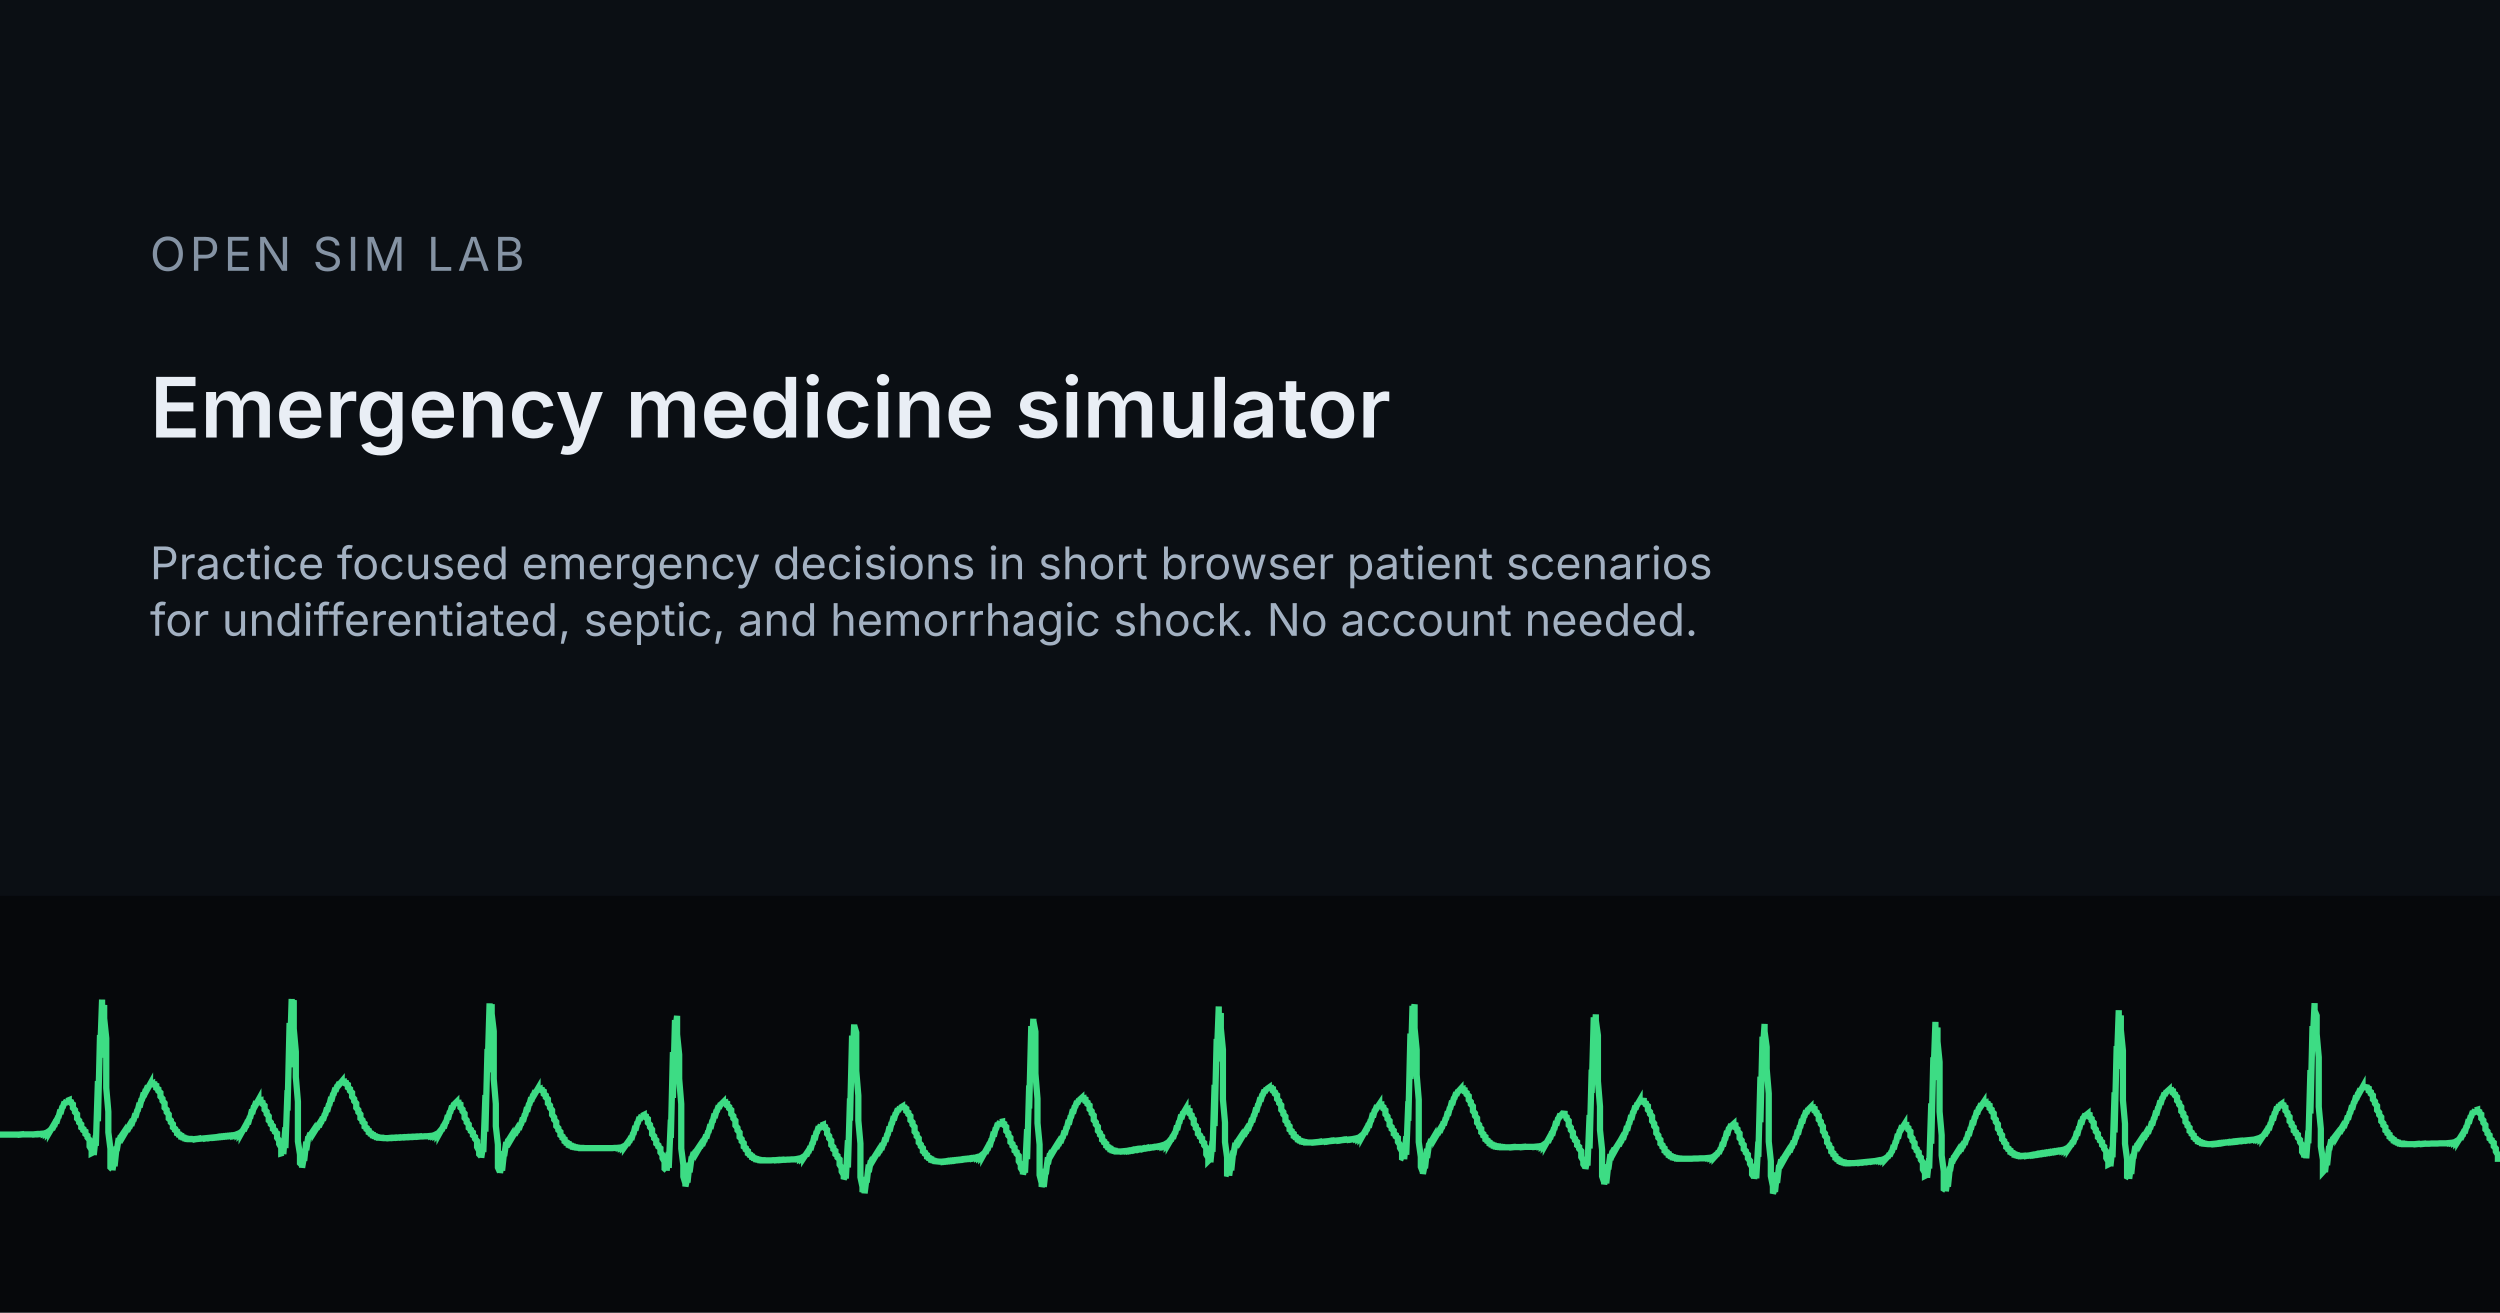
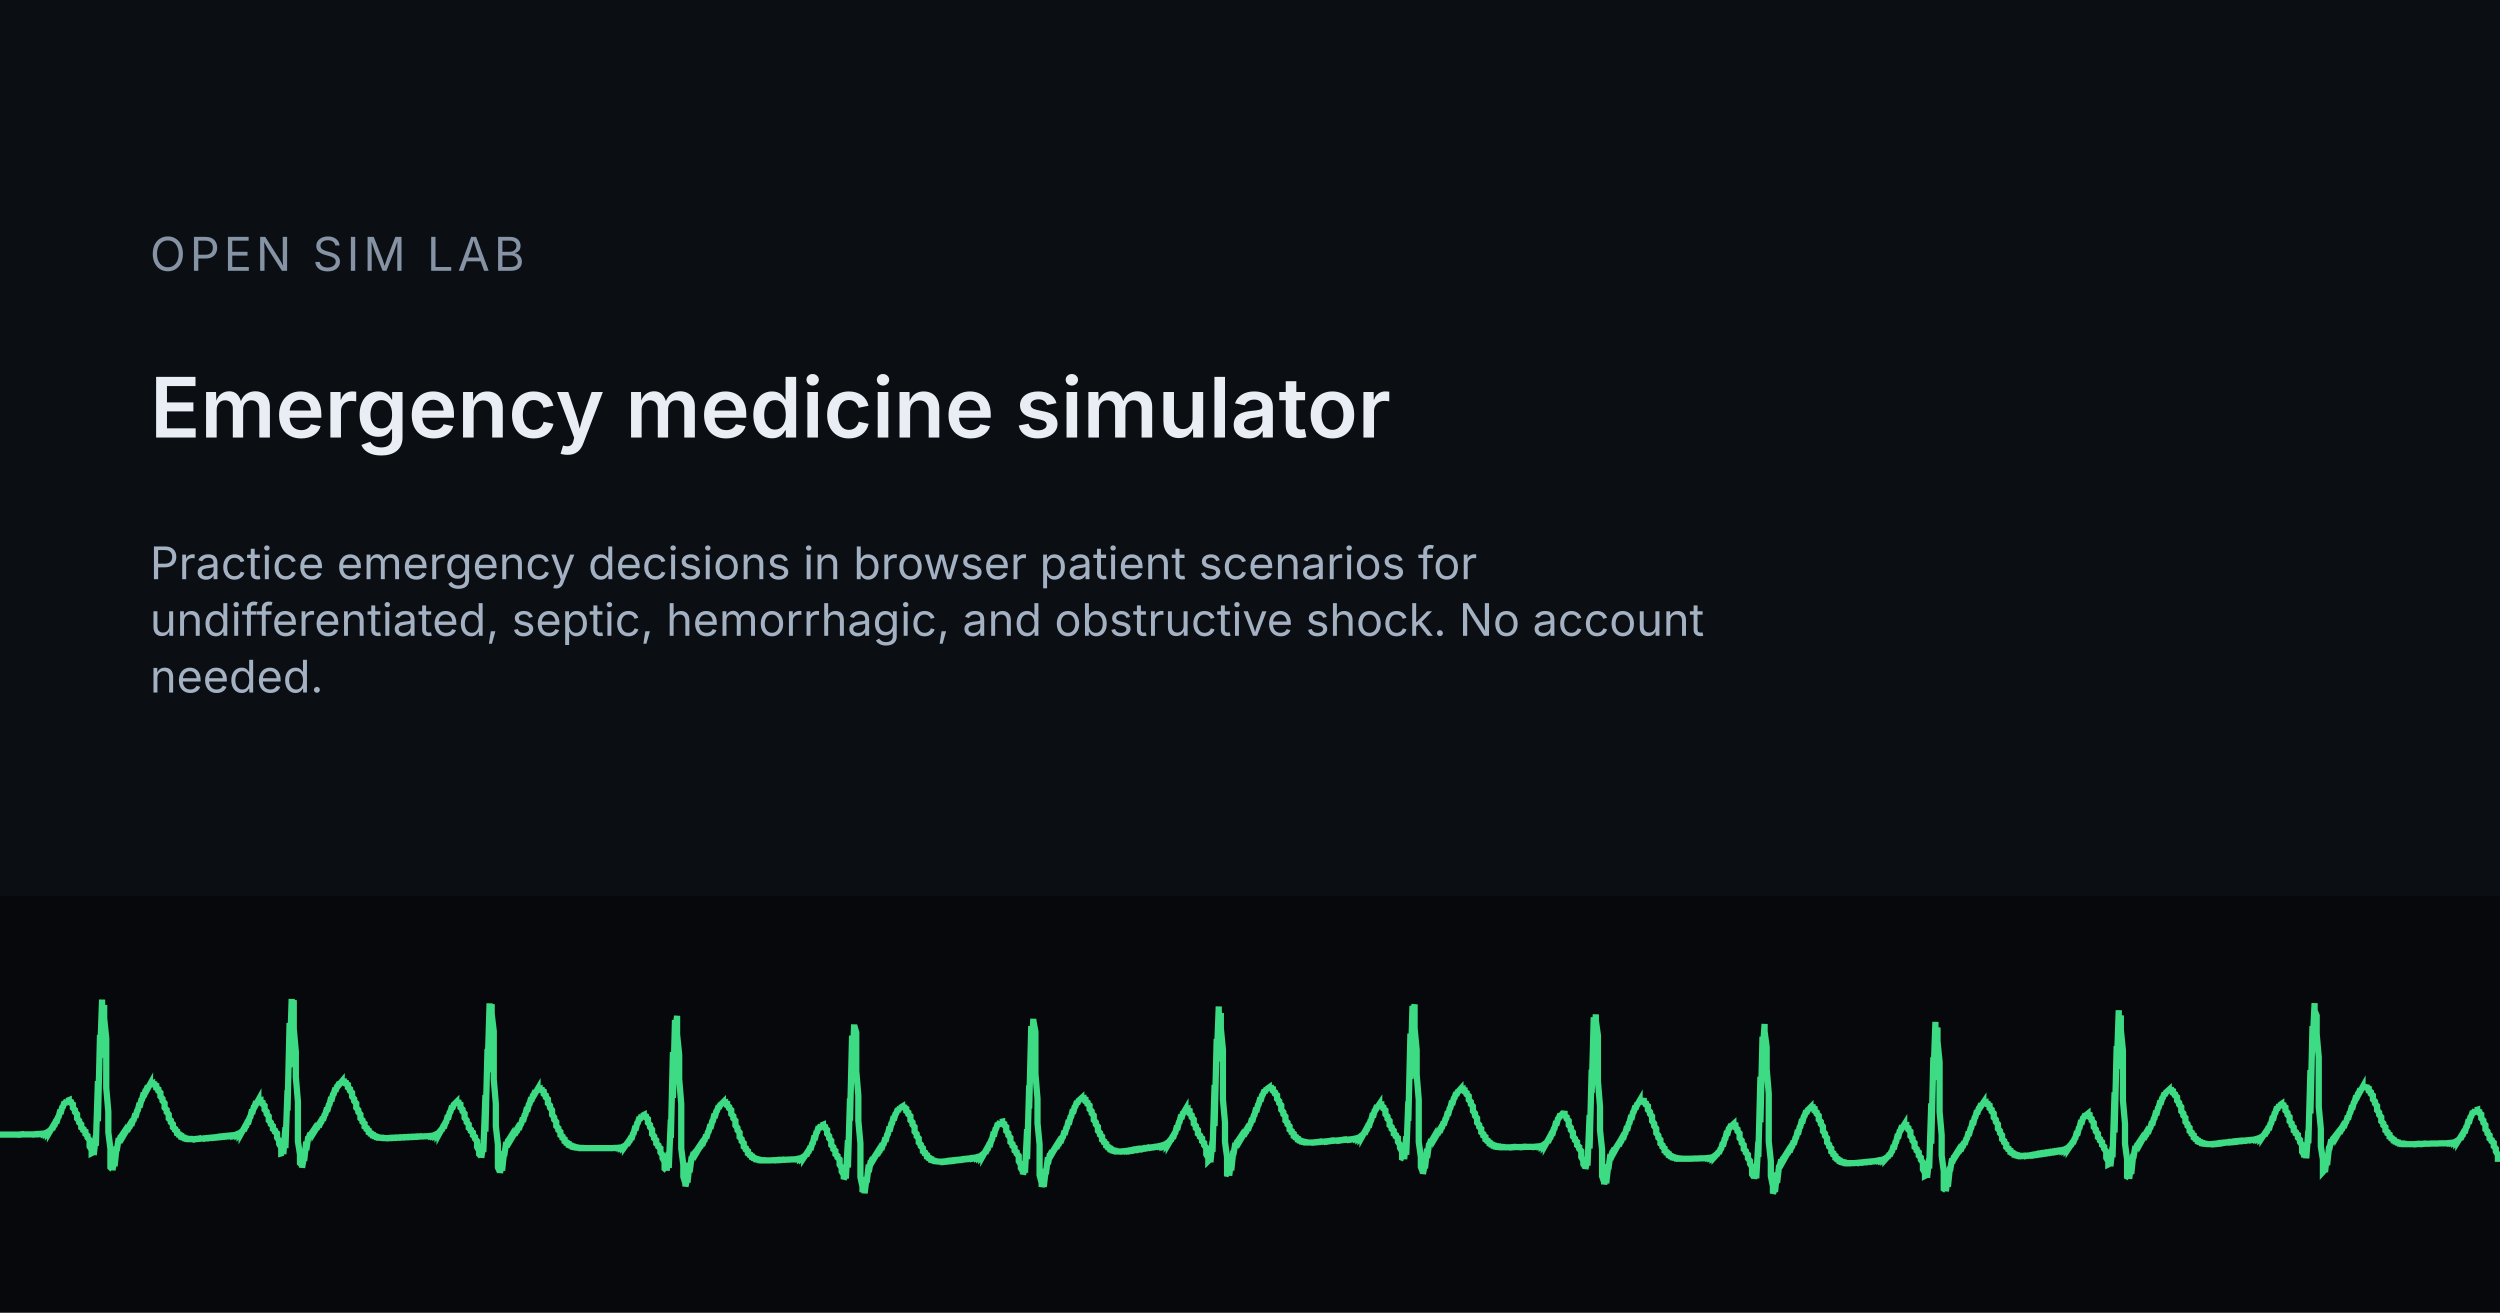
<svg xmlns="http://www.w3.org/2000/svg" width="1200" height="630" viewBox="0 0 1200 630">
  <rect width="1200" height="630" fill="#0B0F14" />
  <rect x="0" y="430" width="1200" height="200" fill="#06080B" />
  <g transform="translate(0 455)">
    <path d="M0 89.6 L0 89.6 L1 89.6 L1 89.6 L2 89.6 L2 89.6 L3 89.6 L3 89.6 L4 89.6 L4 89.6 L5 89.6 L5 89.6 L6 89.6 L6 89.6 L7 89.6 L7 89.6 L8 89.6 L8 89.6 L9 89.6 L9 89.6 L10 89.5 L10 89.6 L11 89.5 L11 89.5 L12 89.5 L12 89.5 L13 89.5 L13 89.5 L14 89.5 L14 89.5 L15 89.5 L15 89.5 L16 89.5 L16 89.5 L17 89.4 L17 89.5 L18 89.4 L18 89.4 L19 89.3 L19 89.4 L20 89.3 L20 89.3 L21 89.1 L21 89.2 L22 88.8 L22 89.0 L23 88.3 L23 88.7 L24 87.6 L24 88.0 L25 86.3 L25 87.2 L26 85.0 L26 85.7 L27 82.6 L27 84.2 L28 80.7 L28 81.6 L29 77.7 L29 79.7 L30 75.9 L30 76.8 L31 73.9 L31 75.1 L32 73.2 L32 73.5 L33 73.1 L33 73.5 L34 73.9 L34 74.4 L35 75.1 L35 76.8 L36 77.8 L36 78.8 L37 79.8 L37 81.9 L38 82.9 L38 83.8 L39 84.7 L39 86.2 L40 86.9 L40 87.5 L41 88.1 L41 89.3 L42 90.1 L42 91.0 L43 92.2 L43 95.3 L44 97.0 L44 98.5 L45 98.0 L45 99.4 L46 90.1 L46 95.0 L47 63.9 L47 83.2 L48 41.8 L48 52.7 L49 24.8 L49 32.7 L50 27.4 L50 33.8 L51 43.4 L51 67.2 L52 78.6 L52 88.5 L53 96.4 L53 105.3 L54 106.3 L54 106.7 L55 99.9 L55 104.8 L56 95.3 L56 97.4 L57 91.3 L57 93.5 L58 90.2 L58 90.7 L59 89.2 L59 89.8 L60 88.4 L60 88.8 L61 87.1 L61 88.0 L62 85.9 L62 86.5 L63 83.9 L63 85.3 L64 82.2 L64 83.1 L65 79.5 L65 81.4 L66 77.5 L66 78.5 L67 74.4 L67 76.5 L68 72.3 L68 73.4 L69 69.5 L69 71.4 L70 67.9 L70 68.7 L71 66.2 L71 67.3 L72 65.5 L72 65.7 L73 65.2 L73 65.3 L74 65.4 L74 65.7 L75 66.1 L75 67.2 L76 67.8 L76 68.6 L77 69.5 L77 71.3 L78 72.4 L78 73.4 L79 74.5 L79 76.7 L80 77.7 L80 78.8 L81 79.9 L81 81.9 L82 82.8 L82 83.7 L83 84.6 L83 86.1 L84 86.8 L84 87.4 L85 88.0 L85 89.0 L86 89.4 L86 89.8 L87 90.1 L87 90.7 L88 90.9 L88 91.1 L89 91.3 L89 91.5 L90 91.6 L90 91.7 L91 91.7 L91 91.8 L92 91.8 L92 91.8 L93 91.8 L93 91.8 L94 91.7 L94 91.8 L95 91.6 L95 91.7 L96 91.6 L96 91.6 L97 91.5 L97 91.5 L98 91.4 L98 91.4 L99 91.3 L99 91.4 L100 91.2 L100 91.2 L101 91.1 L101 91.2 L102 91.0 L102 91.0 L103 90.9 L103 91.0 L104 90.8 L104 90.9 L105 90.7 L105 90.8 L106 90.6 L106 90.7 L107 90.5 L107 90.6 L108 90.4 L108 90.5 L109 90.3 L109 90.4 L110 90.2 L110 90.3 L111 90.1 L111 90.2 L112 90.0 L112 90.1 L113 89.7 L113 89.9 L114 89.5 L114 89.6 L115 88.9 L115 89.3 L116 88.2 L116 88.6 L117 86.8 L117 87.8 L118 85.4 L118 86.1 L119 82.8 L119 84.6 L120 80.8 L120 81.8 L121 77.6 L121 79.7 L122 75.7 L122 76.6 L123 73.7 L123 74.9 L124 73.1 L124 73.3 L125 73.1 L125 73.7 L126 74.2 L126 74.9 L127 75.7 L127 77.6 L128 78.6 L128 79.7 L129 80.8 L129 82.8 L130 83.8 L130 84.6 L131 85.5 L131 86.9 L132 87.6 L132 88.3 L133 89.0 L133 91.1 L134 92.5 L134 94.1 L135 95.8 L135 98.6 L136 98.3 L136 99.0 L137 86.1 L137 96.1 L138 68.3 L138 78.1 L139 36.0 L139 57.3 L140 24.5 L140 28.4 L141 25.1 L141 38.8 L142 49.9 L142 62.0 L143 73.8 L143 92.9 L144 99.2 L144 103.3 L145 104.3 L145 105.5 L146 99.7 L146 102.2 L147 93.0 L147 97.1 L148 90.5 L148 91.6 L149 88.9 L149 89.8 L150 88.3 L150 88.6 L151 87.3 L151 88.0 L152 86.4 L152 86.9 L153 84.8 L153 85.9 L154 83.5 L154 84.2 L155 81.2 L155 82.8 L156 79.5 L156 80.4 L157 76.7 L157 78.6 L158 74.7 L158 75.7 L159 71.6 L159 73.6 L160 69.7 L160 70.7 L161 67.2 L161 68.9 L162 65.9 L162 66.5 L163 64.6 L163 65.4 L164 64.2 L164 64.3 L165 64.2 L165 64.4 L166 64.7 L166 65.2 L167 65.7 L167 67.0 L168 67.7 L168 68.6 L169 69.5 L169 71.4 L170 72.5 L170 73.5 L171 74.6 L171 76.7 L172 77.8 L172 78.8 L173 79.9 L173 81.8 L174 82.7 L174 83.5 L175 84.3 L175 85.8 L176 86.4 L176 87.0 L177 87.6 L177 88.5 L178 88.9 L178 89.3 L179 89.6 L179 90.1 L180 90.3 L180 90.5 L181 90.7 L181 90.9 L182 91.0 L182 91.1 L183 91.1 L183 91.2 L184 91.3 L184 91.3 L185 91.3 L185 91.3 L186 91.3 L186 91.3 L187 91.2 L187 91.3 L188 91.2 L188 91.2 L189 91.1 L189 91.2 L190 91.1 L190 91.1 L191 91.0 L191 91.1 L192 91.0 L192 91.0 L193 90.9 L193 91.0 L194 90.9 L194 90.9 L195 90.8 L195 90.9 L196 90.8 L196 90.8 L197 90.7 L197 90.8 L198 90.7 L198 90.7 L199 90.6 L199 90.7 L200 90.6 L200 90.6 L201 90.5 L201 90.6 L202 90.5 L202 90.5 L203 90.5 L203 90.5 L204 90.4 L204 90.4 L205 90.4 L205 90.4 L206 90.3 L206 90.3 L207 90.2 L207 90.3 L208 90.0 L208 90.1 L209 89.6 L209 89.9 L210 89.2 L210 89.4 L211 88.2 L211 88.9 L212 87.1 L212 87.7 L213 85.0 L213 86.5 L214 83.3 L214 84.2 L215 80.3 L215 82.3 L216 78.3 L216 79.3 L217 75.8 L217 77.4 L218 74.6 L218 75.1 L219 74.1 L219 74.3 L220 74.3 L220 74.6 L221 75.1 L221 76.6 L222 77.5 L222 78.4 L223 79.5 L223 81.6 L224 82.7 L224 83.7 L225 84.7 L225 86.4 L226 87.2 L226 87.9 L227 88.6 L227 89.9 L228 90.7 L228 91.6 L229 92.7 L229 95.6 L230 97.4 L230 99.0 L231 100.1 L231 100.7 L232 94.1 L232 98.0 L233 70.6 L233 88.2 L234 48.5 L234 59.7 L235 26.6 L235 38.3 L236 27.0 L236 31.6 L237 40.0 L237 63.0 L238 74.9 L238 85.6 L239 94.4 L239 105.4 L240 107.6 L240 108.0 L241 102.4 L241 106.9 L242 97.6 L242 99.9 L243 93.2 L243 95.7 L244 91.9 L244 92.5 L245 90.9 L245 91.5 L246 90.2 L246 90.6 L247 88.9 L247 89.8 L248 87.8 L248 88.4 L249 85.8 L249 87.2 L250 84.2 L250 85.0 L251 81.5 L251 83.4 L252 79.6 L252 80.6 L253 76.5 L253 78.6 L254 74.5 L254 75.5 L255 71.8 L255 73.6 L256 70.2 L256 71.0 L257 68.5 L257 69.6 L258 67.9 L258 68.2 L259 67.8 L259 67.9 L260 68.1 L260 68.4 L261 68.9 L261 70.1 L262 70.8 L262 71.7 L263 72.6 L263 74.6 L264 75.6 L264 76.7 L265 77.9 L265 80.1 L266 81.3 L266 82.4 L267 83.5 L267 85.5 L268 86.5 L268 87.4 L269 88.3 L269 89.8 L270 90.5 L270 91.2 L271 91.8 L271 92.8 L272 93.3 L272 93.7 L273 94.0 L273 94.6 L274 94.8 L274 95.0 L275 95.2 L275 95.5 L276 95.6 L276 95.7 L277 95.8 L277 95.9 L278 96.0 L278 96.0 L279 96.0 L279 96.1 L280 96.1 L280 96.1 L281 96.1 L281 96.1 L282 96.1 L282 96.1 L283 96.1 L283 96.1 L284 96.1 L284 96.1 L285 96.1 L285 96.1 L286 96.1 L286 96.1 L287 96.1 L287 96.1 L288 96.1 L288 96.1 L289 96.1 L289 96.1 L290 96.1 L290 96.1 L291 96.1 L291 96.1 L292 96.1 L292 96.1 L293 96.1 L293 96.1 L294 96.1 L294 96.1 L295 96.0 L295 96.0 L296 96.0 L296 96.0 L297 95.9 L297 96.0 L298 95.8 L298 95.9 L299 95.4 L299 95.7 L300 94.9 L300 95.2 L301 93.8 L301 94.6 L302 92.7 L302 93.3 L303 90.5 L303 92.1 L304 88.6 L304 89.6 L305 85.5 L305 87.6 L306 83.5 L306 84.5 L307 81.2 L307 82.7 L308 80.3 L308 80.7 L309 80.2 L309 80.4 L310 80.8 L310 81.4 L311 82.1 L311 83.9 L312 84.9 L312 86.0 L313 87.2 L313 89.4 L314 90.4 L314 91.4 L315 92.3 L315 93.9 L316 94.7 L316 95.4 L317 96.2 L317 98.1 L318 99.4 L318 100.9 L319 102.6 L319 105.9 L320 106.8 L320 106.9 L321 98.0 L321 105.6 L322 82.4 L322 91.2 L323 50.0 L323 72.0 L324 34.6 L324 40.8 L325 32.6 L325 41.5 L326 51.2 L326 62.8 L327 74.9 L327 96.3 L328 104.2 L328 109.8 L329 113.1 L329 114.5 L330 110.3 L330 112.6 L331 103.1 L331 107.7 L332 100.2 L332 101.4 L333 98.1 L333 99.3 L334 97.4 L334 97.8 L335 96.3 L335 97.1 L336 95.4 L336 95.9 L337 93.6 L337 94.9 L338 92.2 L338 92.9 L339 89.7 L339 91.4 L340 87.8 L340 88.7 L341 84.7 L341 86.8 L342 82.6 L342 83.7 L343 79.6 L343 81.6 L344 77.8 L344 78.7 L345 75.7 L345 77.0 L346 74.7 L346 75.2 L347 74.2 L347 74.4 L348 74.2 L348 74.4 L349 74.7 L349 75.6 L350 76.3 L350 77.0 L351 77.8 L351 79.7 L352 80.7 L352 81.8 L353 82.9 L353 85.2 L354 86.4 L354 87.5 L355 88.6 L355 90.8 L356 91.8 L356 92.8 L357 93.7 L357 95.4 L358 96.1 L358 96.8 L359 97.5 L359 98.6 L360 99.1 L360 99.5 L361 99.9 L361 100.5 L362 100.8 L362 101.0 L363 101.2 L363 101.5 L364 101.6 L364 101.7 L365 101.8 L365 101.9 L366 101.9 L366 102.0 L367 102.0 L367 102.0 L368 102.0 L368 102.0 L369 102.0 L369 102.0 L370 102.0 L370 102.0 L371 101.9 L371 101.9 L372 101.9 L372 101.9 L373 101.8 L373 101.9 L374 101.8 L374 101.8 L375 101.7 L375 101.8 L376 101.7 L376 101.7 L377 101.7 L377 101.7 L378 101.6 L378 101.6 L379 101.6 L379 101.6 L380 101.5 L380 101.5 L381 101.5 L381 101.5 L382 101.4 L382 101.4 L383 101.2 L383 101.3 L384 101.1 L384 101.2 L385 100.6 L385 100.9 L386 100.1 L386 100.4 L387 98.9 L387 99.8 L388 97.7 L388 98.3 L389 95.3 L389 97.0 L390 93.3 L390 94.3 L391 90.1 L391 92.2 L392 88.0 L392 89.0 L393 85.7 L393 87.1 L394 85.0 L394 85.3 L395 84.9 L395 85.3 L396 85.8 L396 86.5 L397 87.3 L397 89.2 L398 90.3 L398 91.4 L399 92.5 L399 94.6 L400 95.6 L400 96.6 L401 97.4 L401 99.0 L402 99.8 L402 100.6 L403 101.5 L403 104.0 L404 105.6 L404 107.3 L405 109.0 L405 111.0 L406 108.9 L406 110.7 L407 92.3 L407 105.4 L408 72.2 L408 82.9 L409 42.1 L409 60.9 L410 36.7 L410 37.2 L411 40.6 L411 59.0 L412 70.9 L412 82.9 L413 93.9 L413 110.0 L414 114.7 L414 117.2 L415 115.0 L415 117.8 L416 110.0 L416 112.6 L417 104.0 L417 107.6 L418 102.1 L418 102.9 L419 100.7 L419 101.5 L420 99.9 L420 100.3 L421 98.6 L421 99.5 L422 97.5 L422 98.1 L423 95.5 L423 96.9 L424 93.8 L424 94.7 L425 91.1 L425 93.0 L426 89.0 L426 90.1 L427 85.8 L427 88.0 L428 83.7 L428 84.8 L429 80.8 L429 82.7 L430 79.1 L430 79.9 L431 77.2 L431 78.4 L432 76.5 L432 76.8 L433 76.2 L433 76.3 L434 76.5 L434 76.7 L435 77.2 L435 78.3 L436 79.0 L436 79.8 L437 80.7 L437 82.7 L438 83.7 L438 84.8 L439 85.9 L439 88.2 L440 89.3 L440 90.4 L441 91.4 L441 93.4 L442 94.4 L442 95.2 L443 96.1 L443 97.6 L444 98.2 L444 98.8 L445 99.4 L445 100.3 L446 100.7 L446 101.0 L447 101.3 L447 101.8 L448 102.0 L448 102.1 L449 102.3 L449 102.4 L450 102.5 L450 102.5 L451 102.6 L451 102.6 L452 102.6 L452 102.6 L453 102.5 L453 102.6 L454 102.4 L454 102.5 L455 102.3 L455 102.4 L456 102.2 L456 102.3 L457 102.1 L457 102.2 L458 102.0 L458 102.1 L459 101.9 L459 102.0 L460 101.8 L460 101.8 L461 101.6 L461 101.7 L462 101.5 L462 101.6 L463 101.4 L463 101.5 L464 101.3 L464 101.3 L465 101.1 L465 101.2 L466 101.0 L466 101.1 L467 100.9 L467 101.0 L468 100.7 L468 100.8 L469 100.5 L469 100.7 L470 100.2 L470 100.4 L471 99.6 L471 100.1 L472 99.0 L472 99.4 L473 97.6 L473 98.6 L474 96.3 L474 97.0 L475 93.7 L475 95.5 L476 91.6 L476 92.6 L477 88.3 L477 90.5 L478 86.3 L478 87.2 L479 84.1 L479 85.4 L480 83.4 L480 83.6 L481 83.4 L481 83.9 L482 84.4 L482 85.1 L483 85.9 L483 87.9 L484 88.9 L484 90.0 L485 91.1 L485 93.2 L486 94.1 L486 95.0 L487 95.8 L487 97.3 L488 98.0 L488 98.8 L489 99.8 L489 102.4 L490 104.0 L490 105.7 L491 107.3 L491 108.7 L492 105.6 L492 107.9 L493 87.0 L493 101.4 L494 66.0 L494 77.1 L495 37.5 L495 54.8 L496 34.0 L496 34.9 L497 40.2 L497 60.3 L498 72.4 L498 84.1 L499 94.4 L499 109.0 L500 112.9 L500 114.7 L501 111.2 L501 114.7 L502 106.1 L502 108.6 L503 100.5 L503 103.8 L504 98.7 L504 99.5 L505 97.4 L505 98.2 L506 96.6 L506 97.0 L507 95.3 L507 96.2 L508 94.2 L508 94.8 L509 92.2 L509 93.6 L510 90.6 L510 91.4 L511 87.8 L511 89.7 L512 85.8 L512 86.8 L513 82.6 L513 84.8 L514 80.5 L514 81.6 L515 77.5 L515 79.5 L516 75.7 L516 76.6 L517 73.6 L517 74.9 L518 72.7 L518 73.1 L519 72.2 L519 72.4 L520 72.2 L520 72.4 L521 72.7 L521 73.6 L522 74.2 L522 74.9 L523 75.6 L523 77.4 L524 78.4 L524 79.4 L525 80.4 L525 82.6 L526 83.7 L526 84.7 L527 85.8 L527 87.8 L528 88.8 L528 89.7 L529 90.5 L529 92.1 L530 92.8 L530 93.4 L531 94.0 L531 95.0 L532 95.5 L532 95.9 L533 96.2 L533 96.8 L534 97.0 L534 97.2 L535 97.3 L535 97.5 L536 97.6 L536 97.7 L537 97.7 L537 97.7 L538 97.7 L538 97.7 L539 97.6 L539 97.7 L540 97.6 L540 97.6 L541 97.4 L541 97.5 L542 97.3 L542 97.4 L543 97.1 L543 97.3 L544 97.0 L544 97.1 L545 96.8 L545 97.0 L546 96.7 L546 96.8 L547 96.6 L547 96.7 L548 96.4 L548 96.5 L549 96.3 L549 96.4 L550 96.1 L550 96.2 L551 96.0 L551 96.1 L552 95.9 L552 95.9 L553 95.7 L553 95.8 L554 95.6 L554 95.6 L555 95.4 L555 95.5 L556 95.3 L556 95.3 L557 95.0 L557 95.2 L558 94.9 L558 95.0 L559 94.4 L559 94.7 L560 94.0 L560 94.3 L561 93.1 L561 93.8 L562 92.1 L562 92.6 L563 90.1 L563 91.5 L564 88.4 L564 89.3 L565 85.3 L565 87.4 L566 83.1 L566 84.2 L567 80.1 L567 82.1 L568 78.7 L568 79.3 L569 77.6 L569 78.1 L570 77.6 L570 77.9 L571 78.2 L571 79.5 L572 80.3 L572 81.3 L573 82.3 L573 84.4 L574 85.4 L574 86.5 L575 87.4 L575 89.2 L576 90.0 L576 90.7 L577 91.4 L577 92.8 L578 93.6 L578 94.7 L579 95.9 L579 99.1 L580 100.8 L580 102.2 L581 101.2 L581 102.9 L582 92.7 L582 97.9 L583 65.7 L583 85.5 L584 43.7 L584 54.5 L585 28.1 L585 34.9 L586 31.3 L586 38.6 L587 48.8 L587 72.7 L588 83.8 L588 93.2 L589 100.5 L589 108.4 L590 108.6 L590 109.3 L591 101.8 L591 106.8 L592 97.3 L592 99.4 L593 93.6 L593 95.7 L594 92.5 L594 93.0 L595 91.5 L595 92.2 L596 90.7 L596 91.1 L597 89.4 L597 90.3 L598 88.2 L598 88.8 L599 86.1 L599 87.6 L600 84.5 L600 85.3 L601 81.8 L601 83.6 L602 79.8 L602 80.8 L603 76.7 L603 78.8 L604 74.7 L604 75.7 L605 71.8 L605 73.7 L606 70.1 L606 70.9 L607 68.2 L607 69.4 L608 67.4 L608 67.8 L609 67.1 L609 67.2 L610 67.2 L610 67.4 L611 67.7 L611 68.6 L612 69.3 L612 70.0 L613 70.7 L613 72.5 L614 73.5 L614 74.5 L615 75.5 L615 77.7 L616 78.8 L616 79.8 L617 80.9 L617 82.9 L618 83.8 L618 84.7 L619 85.6 L619 87.2 L620 87.9 L620 88.6 L621 89.2 L621 90.3 L622 90.7 L622 91.1 L623 91.5 L623 92.1 L624 92.4 L624 92.6 L625 92.8 L625 93.0 L626 93.1 L626 93.2 L627 93.3 L627 93.4 L628 93.4 L628 93.4 L629 93.4 L629 93.4 L630 93.4 L630 93.4 L631 93.3 L631 93.4 L632 93.3 L632 93.3 L633 93.1 L633 93.2 L634 93.1 L634 93.1 L635 93.0 L635 93.0 L636 92.9 L636 92.9 L637 92.8 L637 92.9 L638 92.7 L638 92.8 L639 92.6 L639 92.7 L640 92.6 L640 92.6 L641 92.5 L641 92.5 L642 92.4 L642 92.4 L643 92.3 L643 92.4 L644 92.2 L644 92.3 L645 92.1 L645 92.2 L646 92.1 L646 92.1 L647 92.0 L647 92.0 L648 91.9 L648 92.0 L649 91.8 L649 91.9 L650 91.7 L650 91.7 L651 91.4 L651 91.6 L652 91.2 L652 91.3 L653 90.5 L653 91.0 L654 89.9 L654 90.2 L655 88.4 L655 89.4 L656 87.0 L656 87.7 L657 84.4 L657 86.2 L658 82.4 L658 83.4 L659 79.3 L659 81.3 L660 77.5 L660 78.3 L661 75.6 L661 76.7 L662 75.2 L662 75.3 L663 75.2 L663 75.8 L664 76.4 L664 77.1 L665 77.9 L665 79.8 L666 80.9 L666 82.0 L667 83.0 L667 85.1 L668 86.0 L668 86.9 L669 87.7 L669 89.2 L670 89.8 L670 90.5 L671 91.2 L671 93.1 L672 94.5 L672 96.0 L673 97.7 L673 100.7 L674 101.1 L674 101.4 L675 90.4 L675 99.3 L676 73.6 L676 83.0 L677 41.1 L677 62.9 L678 27.8 L678 32.7 L679 27.1 L679 38.5 L680 49.0 L680 60.9 L681 72.9 L681 93.2 L682 100.3 L682 105.1 L683 107.7 L683 108.5 L684 103.4 L684 105.8 L685 96.4 L685 100.8 L686 93.7 L686 94.8 L687 91.9 L687 92.9 L688 91.2 L688 91.5 L689 90.1 L689 90.8 L690 89.1 L690 89.6 L691 87.3 L691 88.6 L692 85.9 L692 86.7 L693 83.4 L693 85.1 L694 81.5 L694 82.5 L695 78.5 L695 80.5 L696 76.4 L696 77.4 L697 73.4 L697 75.4 L698 71.6 L698 72.5 L699 69.4 L699 70.8 L700 68.4 L700 68.9 L701 67.8 L701 68.1 L702 67.8 L702 67.9 L703 68.2 L703 69.0 L704 69.6 L704 70.3 L705 71.1 L705 72.9 L706 73.9 L706 75.0 L707 76.0 L707 78.3 L708 79.4 L708 80.6 L709 81.7 L709 83.9 L710 84.9 L710 85.9 L711 86.8 L711 88.5 L712 89.3 L712 90.1 L713 90.7 L713 91.9 L714 92.4 L714 92.8 L715 93.3 L715 93.9 L716 94.2 L716 94.5 L717 94.7 L717 95.0 L718 95.1 L718 95.3 L719 95.3 L719 95.5 L720 95.5 L720 95.6 L721 95.6 L721 95.7 L722 95.7 L722 95.7 L723 95.7 L723 95.7 L724 95.7 L724 95.7 L725 95.7 L725 95.7 L726 95.6 L726 95.7 L727 95.6 L727 95.6 L728 95.6 L728 95.6 L729 95.6 L729 95.6 L730 95.6 L730 95.6 L731 95.5 L731 95.6 L732 95.5 L732 95.5 L733 95.5 L733 95.5 L734 95.5 L734 95.5 L735 95.5 L735 95.5 L736 95.5 L736 95.5 L737 95.4 L737 95.5 L738 95.4 L738 95.4 L739 95.2 L739 95.3 L740 95.0 L740 95.1 L741 94.4 L741 94.9 L742 93.8 L742 94.1 L743 92.3 L743 93.4 L744 90.9 L744 91.7 L745 88.3 L745 90.1 L746 86.2 L746 87.3 L747 83.2 L747 85.2 L748 81.4 L748 82.2 L749 79.7 L749 80.7 L750 79.5 L750 79.5 L751 79.6 L751 80.5 L752 81.2 L752 82.0 L753 83.0 L753 85.1 L754 86.2 L754 87.4 L755 88.5 L755 90.5 L756 91.5 L756 92.3 L757 93.1 L757 94.7 L758 95.5 L758 96.4 L759 97.5 L759 100.4 L760 102.1 L760 103.8 L761 105.3 L761 106.1 L762 101.4 L762 104.5 L763 80.2 L763 96.3 L764 58.4 L764 69.6 L765 33.3 L765 47.7 L766 31.9 L766 34.9 L767 42.0 L767 64.0 L768 76.1 L768 87.4 L769 96.9 L769 109.6 L770 112.5 L770 113.5 L771 108.9 L771 113.0 L772 103.9 L772 106.3 L773 99.0 L773 101.8 L774 97.5 L774 98.1 L775 96.2 L775 97.0 L776 95.4 L776 95.8 L777 94.0 L777 95.0 L778 92.7 L778 93.4 L779 90.4 L779 92.0 L780 88.6 L780 89.5 L781 85.6 L781 87.7 L782 83.5 L782 84.6 L783 80.3 L783 82.5 L784 78.3 L784 79.3 L785 75.8 L785 77.4 L786 74.5 L786 75.1 L787 73.4 L787 74.0 L788 73.3 L788 73.3 L789 73.4 L789 74.1 L790 74.6 L790 75.2 L791 75.9 L791 77.7 L792 78.7 L792 79.7 L793 80.8 L793 83.1 L794 84.3 L794 85.5 L795 86.7 L795 88.9 L796 90.0 L796 91.1 L797 92.1 L797 93.9 L798 94.7 L798 95.5 L799 96.2 L799 97.4 L800 97.9 L800 98.4 L801 98.8 L801 99.5 L802 99.8 L802 100.1 L803 100.3 L803 100.6 L804 100.7 L804 100.8 L805 100.9 L805 101.1 L806 101.1 L806 101.2 L807 101.2 L807 101.2 L808 101.2 L808 101.2 L809 101.2 L809 101.2 L810 101.2 L810 101.2 L811 101.2 L811 101.2 L812 101.2 L812 101.2 L813 101.1 L813 101.1 L814 101.1 L814 101.1 L815 101.1 L815 101.1 L816 101.0 L816 101.0 L817 101.0 L817 101.0 L818 101.0 L818 101.0 L819 100.9 L819 100.9 L820 100.8 L820 100.9 L821 100.7 L821 100.8 L822 100.4 L822 100.6 L823 99.8 L823 100.3 L824 99.2 L824 99.5 L825 97.6 L825 98.7 L826 96.1 L826 96.9 L827 93.3 L827 95.2 L828 91.1 L828 92.2 L829 87.9 L829 90.0 L830 86.1 L830 87.0 L831 84.7 L831 85.5 L832 84.6 L832 84.7 L833 85.0 L833 86.2 L834 87.0 L834 88.0 L835 89.0 L835 91.3 L836 92.4 L836 93.6 L837 94.6 L837 96.6 L838 97.5 L838 98.3 L839 99.2 L839 101.0 L840 102.2 L840 103.6 L841 105.2 L841 108.7 L842 110.1 L842 110.8 L843 105.6 L843 110.6 L844 93.0 L844 100.3 L845 61.8 L845 83.7 L846 42.6 L846 51.2 L847 36.5 L847 40.1 L848 47.6 L848 58.0 L849 69.9 L849 93.0 L850 102.3 L850 109.5 L851 114.4 L851 117.9 L852 115.3 L852 117.1 L853 107.8 L853 112.8 L854 104.2 L854 105.8 L855 101.6 L855 103.0 L856 100.7 L856 101.1 L857 99.5 L857 100.3 L858 98.5 L858 99.0 L859 96.7 L859 98.0 L860 95.2 L860 96.0 L861 92.6 L861 94.4 L862 90.6 L862 91.6 L863 87.4 L863 89.6 L864 85.3 L864 86.4 L865 82.2 L865 84.2 L866 80.3 L866 81.2 L867 78.1 L867 79.5 L868 77.2 L868 77.6 L869 76.6 L869 76.9 L870 76.7 L870 76.9 L871 77.2 L871 78.2 L872 78.9 L872 79.6 L873 80.5 L873 82.4 L874 83.4 L874 84.5 L875 85.7 L875 88.0 L876 89.1 L876 90.2 L877 91.3 L877 93.4 L878 94.4 L878 95.4 L879 96.2 L879 97.8 L880 98.5 L880 99.2 L881 99.8 L881 100.8 L882 101.2 L882 101.6 L883 101.9 L883 102.4 L884 102.6 L884 102.8 L885 102.9 L885 103.1 L886 103.2 L886 103.3 L887 103.3 L887 103.4 L888 103.4 L888 103.4 L889 103.3 L889 103.3 L890 103.3 L890 103.3 L891 103.2 L891 103.2 L892 103.1 L892 103.1 L893 103.0 L893 103.1 L894 102.9 L894 102.9 L895 102.8 L895 102.9 L896 102.7 L896 102.7 L897 102.6 L897 102.7 L898 102.5 L898 102.5 L899 102.4 L899 102.5 L900 102.3 L900 102.3 L901 102.1 L901 102.2 L902 102.0 L902 102.1 L903 101.8 L903 102.0 L904 101.5 L904 101.7 L905 101.0 L905 101.4 L906 100.3 L906 100.7 L907 98.8 L907 99.9 L908 97.5 L908 98.2 L909 94.7 L909 96.6 L910 92.6 L910 93.7 L911 89.3 L911 91.5 L912 87.3 L912 88.2 L913 85.3 L913 86.5 L914 84.9 L914 85.0 L915 85.0 L915 85.8 L916 86.4 L916 87.2 L917 88.1 L917 90.3 L918 91.4 L918 92.5 L919 93.6 L919 95.6 L920 96.5 L920 97.3 L921 98.1 L921 99.7 L922 100.6 L922 101.7 L923 103.0 L923 106.3 L924 108.0 L924 109.4 L925 108.9 L925 110.3 L926 101.0 L926 105.9 L927 74.6 L927 94.0 L928 52.5 L928 63.4 L929 35.5 L929 43.4 L930 38.2 L930 44.9 L931 54.8 L931 78.6 L932 89.9 L932 99.6 L933 107.2 L933 115.6 L934 116.2 L934 116.8 L935 109.6 L935 114.6 L936 105.0 L936 107.1 L937 101.1 L937 103.3 L938 99.9 L938 100.4 L939 98.8 L939 99.5 L940 97.9 L940 98.4 L941 96.4 L941 97.5 L942 95.1 L942 95.8 L943 92.9 L943 94.4 L944 91.1 L944 92.0 L945 88.2 L945 90.2 L946 86.1 L946 87.1 L947 82.8 L947 85.0 L948 80.8 L948 81.8 L949 78.0 L949 79.8 L950 76.4 L950 77.2 L951 74.8 L951 75.8 L952 74.3 L952 74.5 L953 74.2 L953 74.4 L954 74.7 L954 75.1 L955 75.6 L955 76.9 L956 77.6 L956 78.5 L957 79.4 L957 81.4 L958 82.4 L958 83.5 L959 84.6 L959 86.8 L960 87.8 L960 88.9 L961 89.9 L961 91.8 L962 92.6 L962 93.4 L963 94.2 L963 95.6 L964 96.2 L964 96.7 L965 97.2 L965 98.0 L966 98.3 L966 98.6 L967 98.9 L967 99.3 L968 99.4 L968 99.6 L969 99.7 L969 99.8 L970 99.8 L970 99.9 L971 99.8 L971 99.9 L972 99.8 L972 99.8 L973 99.7 L973 99.8 L974 99.6 L974 99.6 L975 99.4 L975 99.5 L976 99.3 L976 99.4 L977 99.1 L977 99.3 L978 99.0 L978 99.1 L979 98.8 L979 99.0 L980 98.7 L980 98.8 L981 98.5 L981 98.7 L982 98.4 L982 98.5 L983 98.2 L983 98.4 L984 98.1 L984 98.2 L985 97.9 L985 98.1 L986 97.8 L986 97.9 L987 97.6 L987 97.8 L988 97.5 L988 97.6 L989 97.3 L989 97.4 L990 97.1 L990 97.2 L991 96.7 L991 97.0 L992 96.3 L992 96.6 L993 95.5 L993 96.1 L994 94.6 L994 95.1 L995 92.7 L995 94.0 L996 91.0 L996 91.9 L997 88.0 L997 90.1 L998 85.8 L998 86.9 L999 82.7 L999 84.7 L1000 81.1 L1000 81.8 L1001 79.8 L1001 80.5 L1002 79.7 L1002 79.8 L1003 80.1 L1003 81.2 L1004 82.0 L1004 82.9 L1005 83.9 L1005 86.0 L1006 87.1 L1006 88.1 L1007 89.1 L1007 90.9 L1008 91.7 L1008 92.5 L1009 93.2 L1009 94.6 L1010 95.4 L1010 96.4 L1011 97.7 L1011 100.8 L1012 102.5 L1012 103.9 L1013 103.4 L1013 104.8 L1014 95.6 L1014 100.5 L1015 69.3 L1015 88.6 L1016 47.1 L1016 58.1 L1017 29.9 L1017 38.0 L1018 32.4 L1018 39.3 L1019 49.3 L1019 73.1 L1020 84.4 L1020 94.0 L1021 101.5 L1021 109.7 L1022 110.2 L1022 110.8 L1023 103.5 L1023 108.5 L1024 98.9 L1024 101.0 L1025 95.1 L1025 97.3 L1026 94.0 L1026 94.5 L1027 93.0 L1027 93.7 L1028 92.2 L1028 92.6 L1029 90.8 L1029 91.8 L1030 89.7 L1030 90.3 L1031 87.6 L1031 89.1 L1032 86.0 L1032 86.9 L1033 83.3 L1033 85.2 L1034 81.3 L1034 82.3 L1035 78.2 L1035 80.3 L1036 76.2 L1036 77.2 L1037 73.3 L1037 75.2 L1038 71.6 L1038 72.4 L1039 69.6 L1039 70.8 L1040 68.7 L1040 69.1 L1041 68.2 L1041 68.4 L1042 68.3 L1042 68.4 L1043 68.7 L1043 69.6 L1044 70.2 L1044 70.8 L1045 71.6 L1045 73.3 L1046 74.3 L1046 75.2 L1047 76.3 L1047 78.4 L1048 79.4 L1048 80.5 L1049 81.5 L1049 83.5 L1050 84.5 L1050 85.4 L1051 86.3 L1051 87.9 L1052 88.6 L1052 89.3 L1053 89.9 L1053 91.0 L1054 91.5 L1054 91.9 L1055 92.3 L1055 92.9 L1056 93.1 L1056 93.3 L1057 93.5 L1057 93.8 L1058 93.9 L1058 94.0 L1059 94.1 L1059 94.1 L1060 94.2 L1060 94.2 L1061 94.2 L1061 94.2 L1062 94.1 L1062 94.1 L1063 94.0 L1063 94.1 L1064 93.9 L1064 94.0 L1065 93.8 L1065 93.9 L1066 93.7 L1066 93.8 L1067 93.6 L1067 93.7 L1068 93.5 L1068 93.5 L1069 93.3 L1069 93.4 L1070 93.3 L1070 93.3 L1071 93.1 L1071 93.2 L1072 93.0 L1072 93.1 L1073 92.9 L1073 93.0 L1074 92.8 L1074 92.9 L1075 92.7 L1075 92.8 L1076 92.6 L1076 92.6 L1077 92.5 L1077 92.6 L1078 92.4 L1078 92.4 L1079 92.3 L1079 92.4 L1080 92.2 L1080 92.2 L1081 92.1 L1081 92.2 L1082 92.0 L1082 92.0 L1083 91.7 L1083 91.9 L1084 91.5 L1084 91.6 L1085 91.0 L1085 91.4 L1086 90.5 L1086 90.7 L1087 89.2 L1087 90.1 L1088 88.1 L1088 88.7 L1089 85.7 L1089 87.4 L1090 83.8 L1090 84.8 L1091 80.7 L1091 82.8 L1092 78.7 L1092 79.7 L1093 76.3 L1093 77.8 L1094 75.3 L1094 75.7 L1095 75.0 L1095 75.1 L1096 75.4 L1096 75.9 L1097 76.5 L1097 78.1 L1098 79.1 L1098 80.1 L1099 81.1 L1099 83.2 L1100 84.2 L1100 85.2 L1101 86.1 L1101 87.7 L1102 88.4 L1102 89.1 L1103 89.7 L1103 91.1 L1104 92.1 L1104 93.2 L1105 94.6 L1105 97.9 L1106 99.4 L1106 100.6 L1107 97.9 L1107 101.0 L1108 87.7 L1108 93.8 L1109 58.6 L1109 79.5 L1110 37.5 L1110 47.4 L1111 26.5 L1111 30.1 L1112 32.5 L1112 41.3 L1113 52.5 L1113 76.3 L1114 86.8 L1114 95.3 L1115 101.6 L1115 107.5 L1116 106.4 L1116 107.6 L1117 99.2 L1117 104.3 L1118 95.1 L1118 97.0 L1119 92.0 L1119 93.7 L1120 91.1 L1120 91.5 L1121 90.2 L1121 90.8 L1122 89.4 L1122 89.8 L1123 88.1 L1123 89.0 L1124 86.9 L1124 87.5 L1125 84.9 L1125 86.3 L1126 83.3 L1126 84.1 L1127 80.6 L1127 82.4 L1128 78.6 L1128 79.6 L1129 75.6 L1129 77.6 L1130 73.6 L1130 74.6 L1131 70.9 L1131 72.7 L1132 69.4 L1132 70.1 L1133 67.6 L1133 68.7 L1134 66.9 L1134 67.2 L1135 66.7 L1135 66.7 L1136 66.9 L1136 67.1 L1137 67.5 L1137 68.6 L1138 69.2 L1138 70.0 L1139 70.8 L1139 72.7 L1140 73.7 L1140 74.7 L1141 75.8 L1141 77.9 L1142 79.0 L1142 80.1 L1143 81.2 L1143 83.2 L1144 84.2 L1144 85.1 L1145 86.0 L1145 87.6 L1146 88.3 L1146 89.0 L1147 89.6 L1147 90.7 L1148 91.2 L1148 91.6 L1149 92.0 L1149 92.6 L1150 92.9 L1150 93.1 L1151 93.3 L1151 93.6 L1152 93.8 L1152 93.9 L1153 93.9 L1153 94.1 L1154 94.1 L1154 94.2 L1155 94.2 L1155 94.2 L1156 94.2 L1156 94.2 L1157 94.2 L1157 94.2 L1158 94.2 L1158 94.2 L1159 94.2 L1159 94.2 L1160 94.1 L1160 94.2 L1161 94.1 L1161 94.1 L1162 94.1 L1162 94.1 L1163 94.0 L1163 94.1 L1164 94.0 L1164 94.0 L1165 94.0 L1165 94.0 L1166 94.0 L1166 94.0 L1167 93.9 L1167 93.9 L1168 93.9 L1168 93.9 L1169 93.9 L1169 93.9 L1170 93.9 L1170 93.9 L1171 93.8 L1171 93.8 L1172 93.8 L1172 93.8 L1173 93.8 L1173 93.8 L1174 93.8 L1174 93.8 L1175 93.7 L1175 93.7 L1176 93.6 L1176 93.7 L1177 93.5 L1177 93.6 L1178 93.3 L1178 93.4 L1179 92.8 L1179 93.2 L1180 92.2 L1180 92.5 L1181 90.9 L1181 91.9 L1182 89.7 L1182 90.3 L1183 87.3 L1183 88.9 L1184 85.3 L1184 86.3 L1185 82.3 L1185 84.3 L1186 80.5 L1186 81.4 L1187 78.4 L1187 79.7 L1188 77.8 L1188 78.0 L1189 77.7 L1189 78.1 L1190 78.6 L1190 79.2 L1191 79.9 L1191 81.8 L1192 82.8 L1192 83.9 L1193 85.0 L1193 87.1 L1194 88.1 L1194 89.1 L1195 89.9 L1195 91.5 L1196 92.2 L1196 92.8 L1197 93.5 L1197 95.2 L1198 96.3 L1198 97.7 L1199 99.3 L1199 102.7" fill="none" stroke="#3DDC84" stroke-width="3" />
  </g>
  <text x="72" y="130" font-family="Inter, system-ui, sans-serif" font-size="22.4" letter-spacing="2" fill="#8593A4">OPEN SIM LAB</text>
  <text x="72" y="210" font-family="Inter, system-ui, sans-serif" font-size="40" font-weight="600" fill="#E9EEF5">Emergency medicine simulator</text>
-   <text x="72" y="278" font-family="Inter, system-ui, sans-serif" font-size="21.6" fill="#A3B1C2">Practice focused emergency decisions in short browser patient scenarios</text>
-   <text x="72" y="305.2" font-family="Inter, system-ui, sans-serif" font-size="21.6" fill="#A3B1C2">for undifferentiated, septic, and hemorrhagic shock. No account needed.</text>
+   <text x="72" y="278" font-family="Inter, system-ui, sans-serif" font-size="21.6" fill="#A3B1C2">Practice emergency decisions in browser patient scenarios for</text>
+   <text x="72" y="305.2" font-family="Inter, system-ui, sans-serif" font-size="21.6" fill="#A3B1C2">undifferentiated, septic, hemorrhagic, and obstructive shock. No account</text>
+   <text x="72" y="332.4" font-family="Inter, system-ui, sans-serif" font-size="21.6" fill="#A3B1C2">needed.</text>
</svg>
